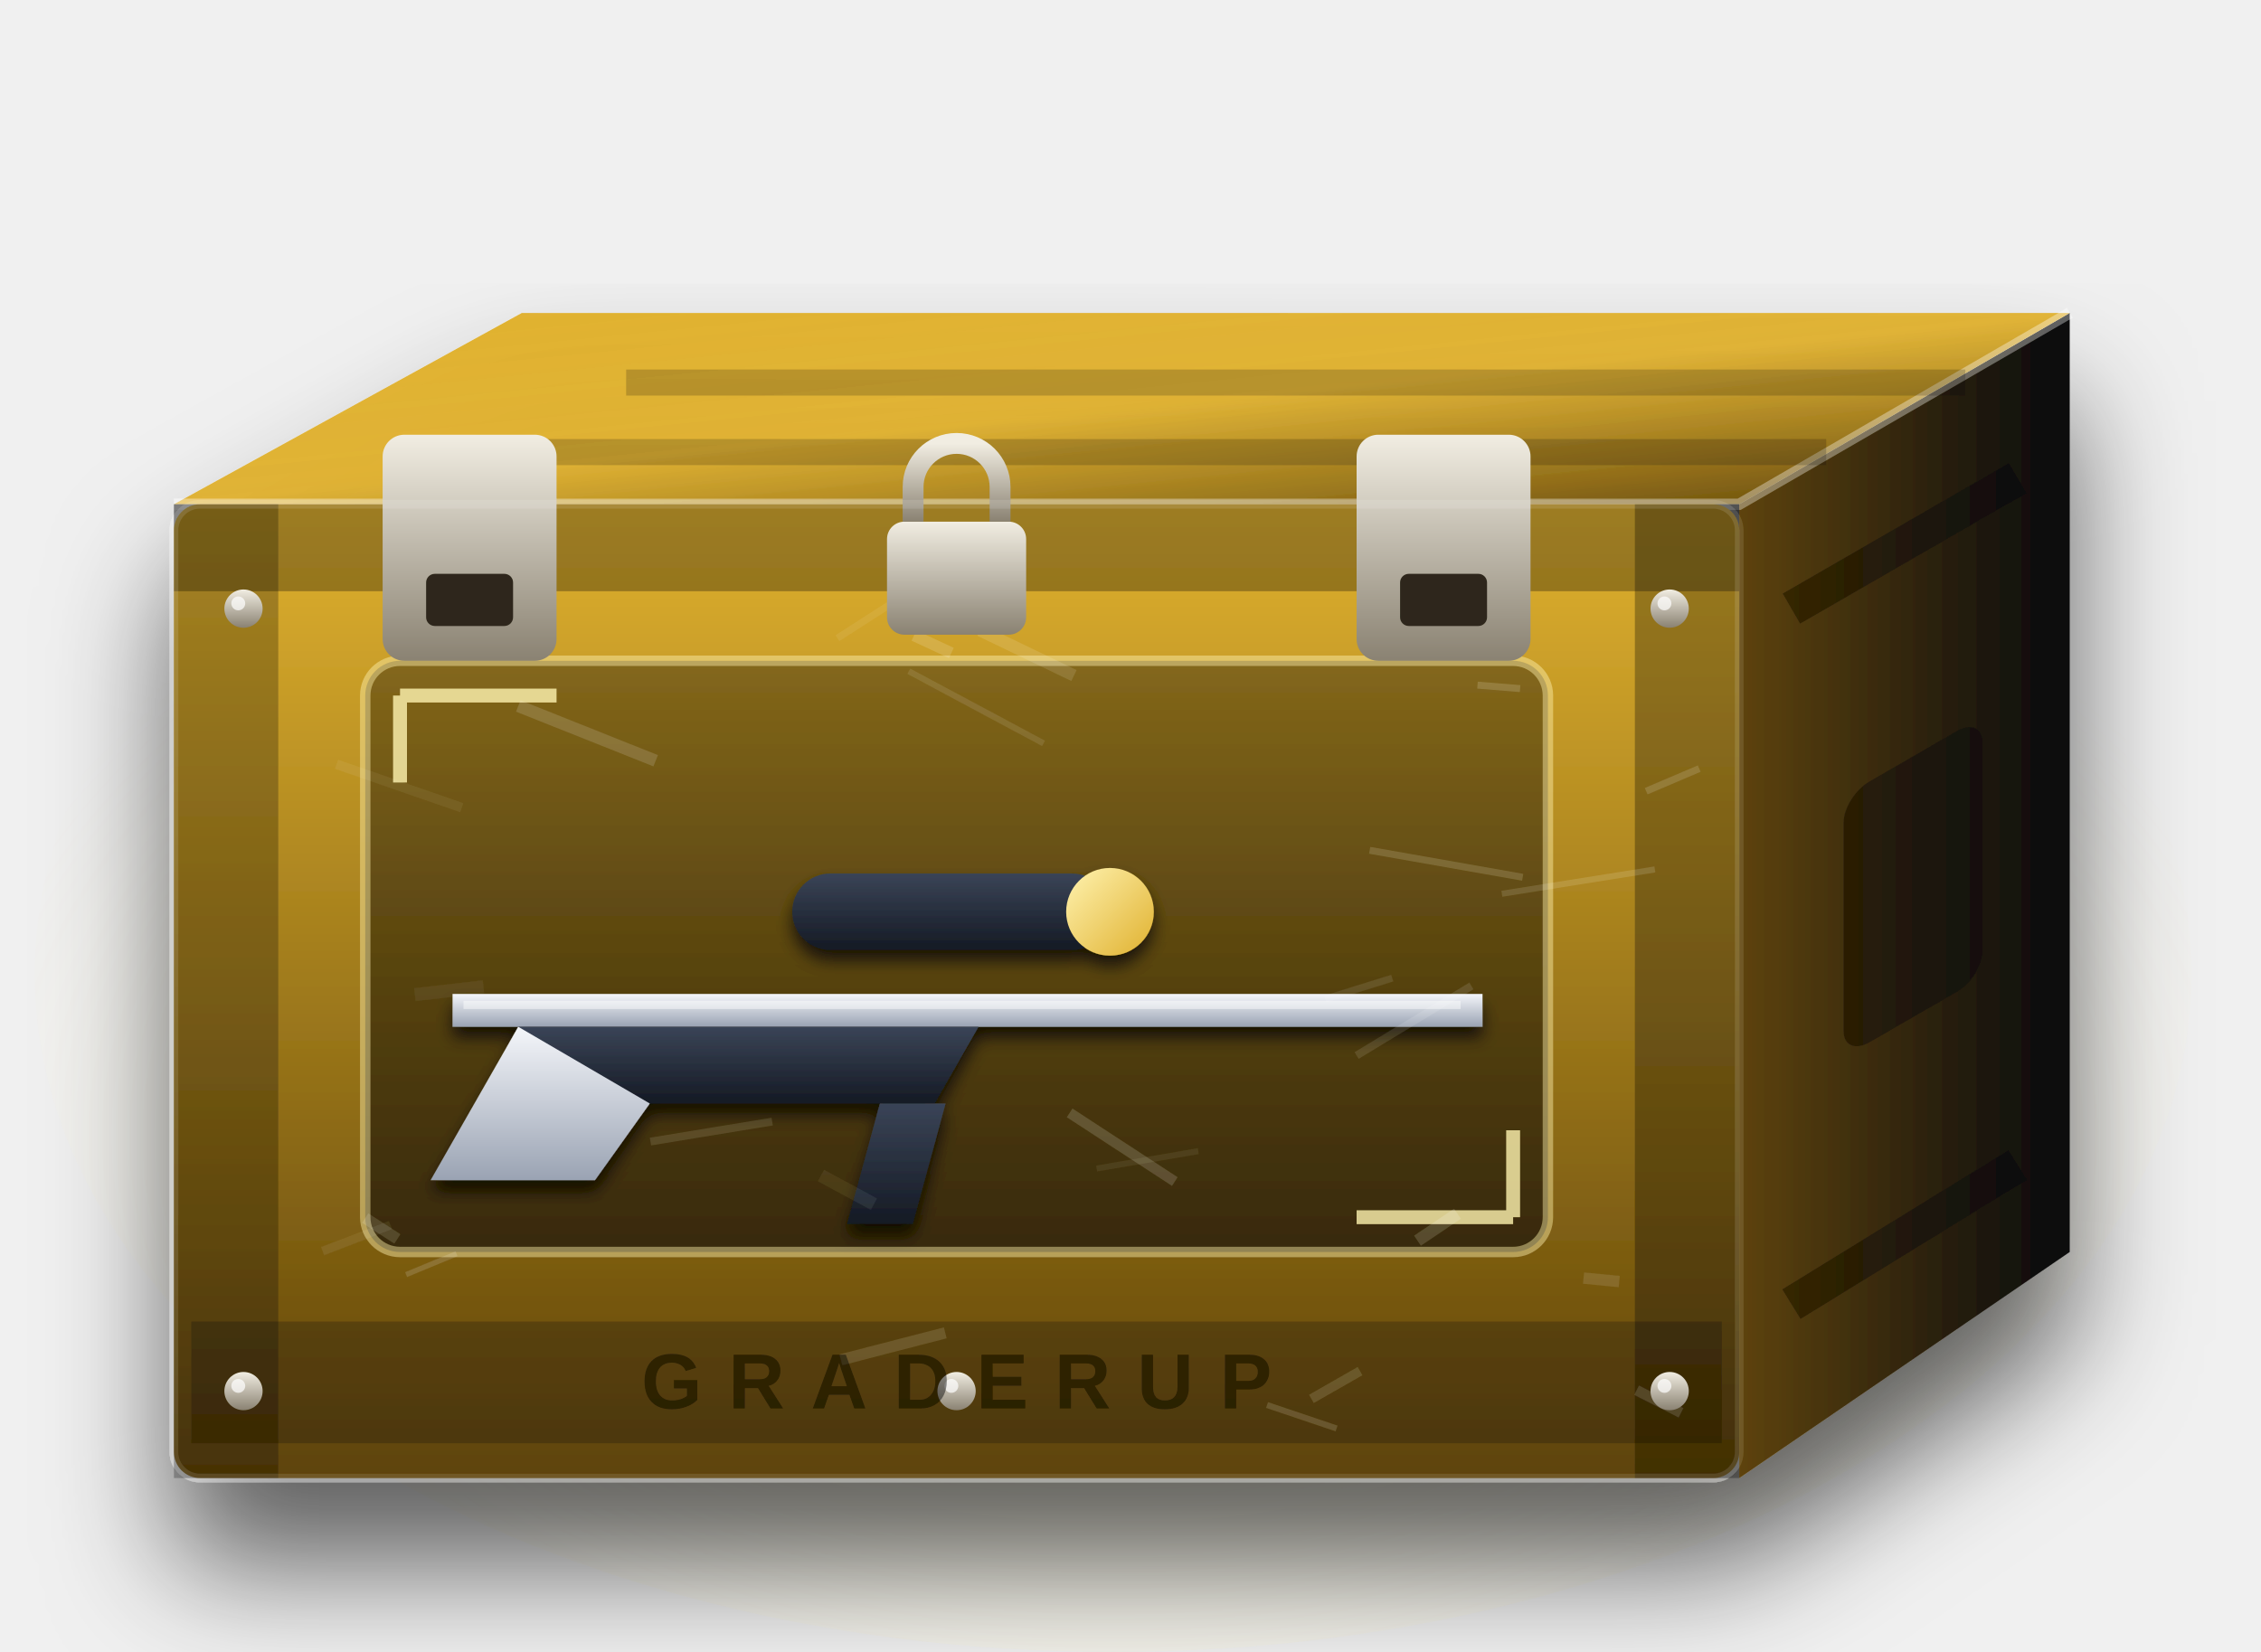
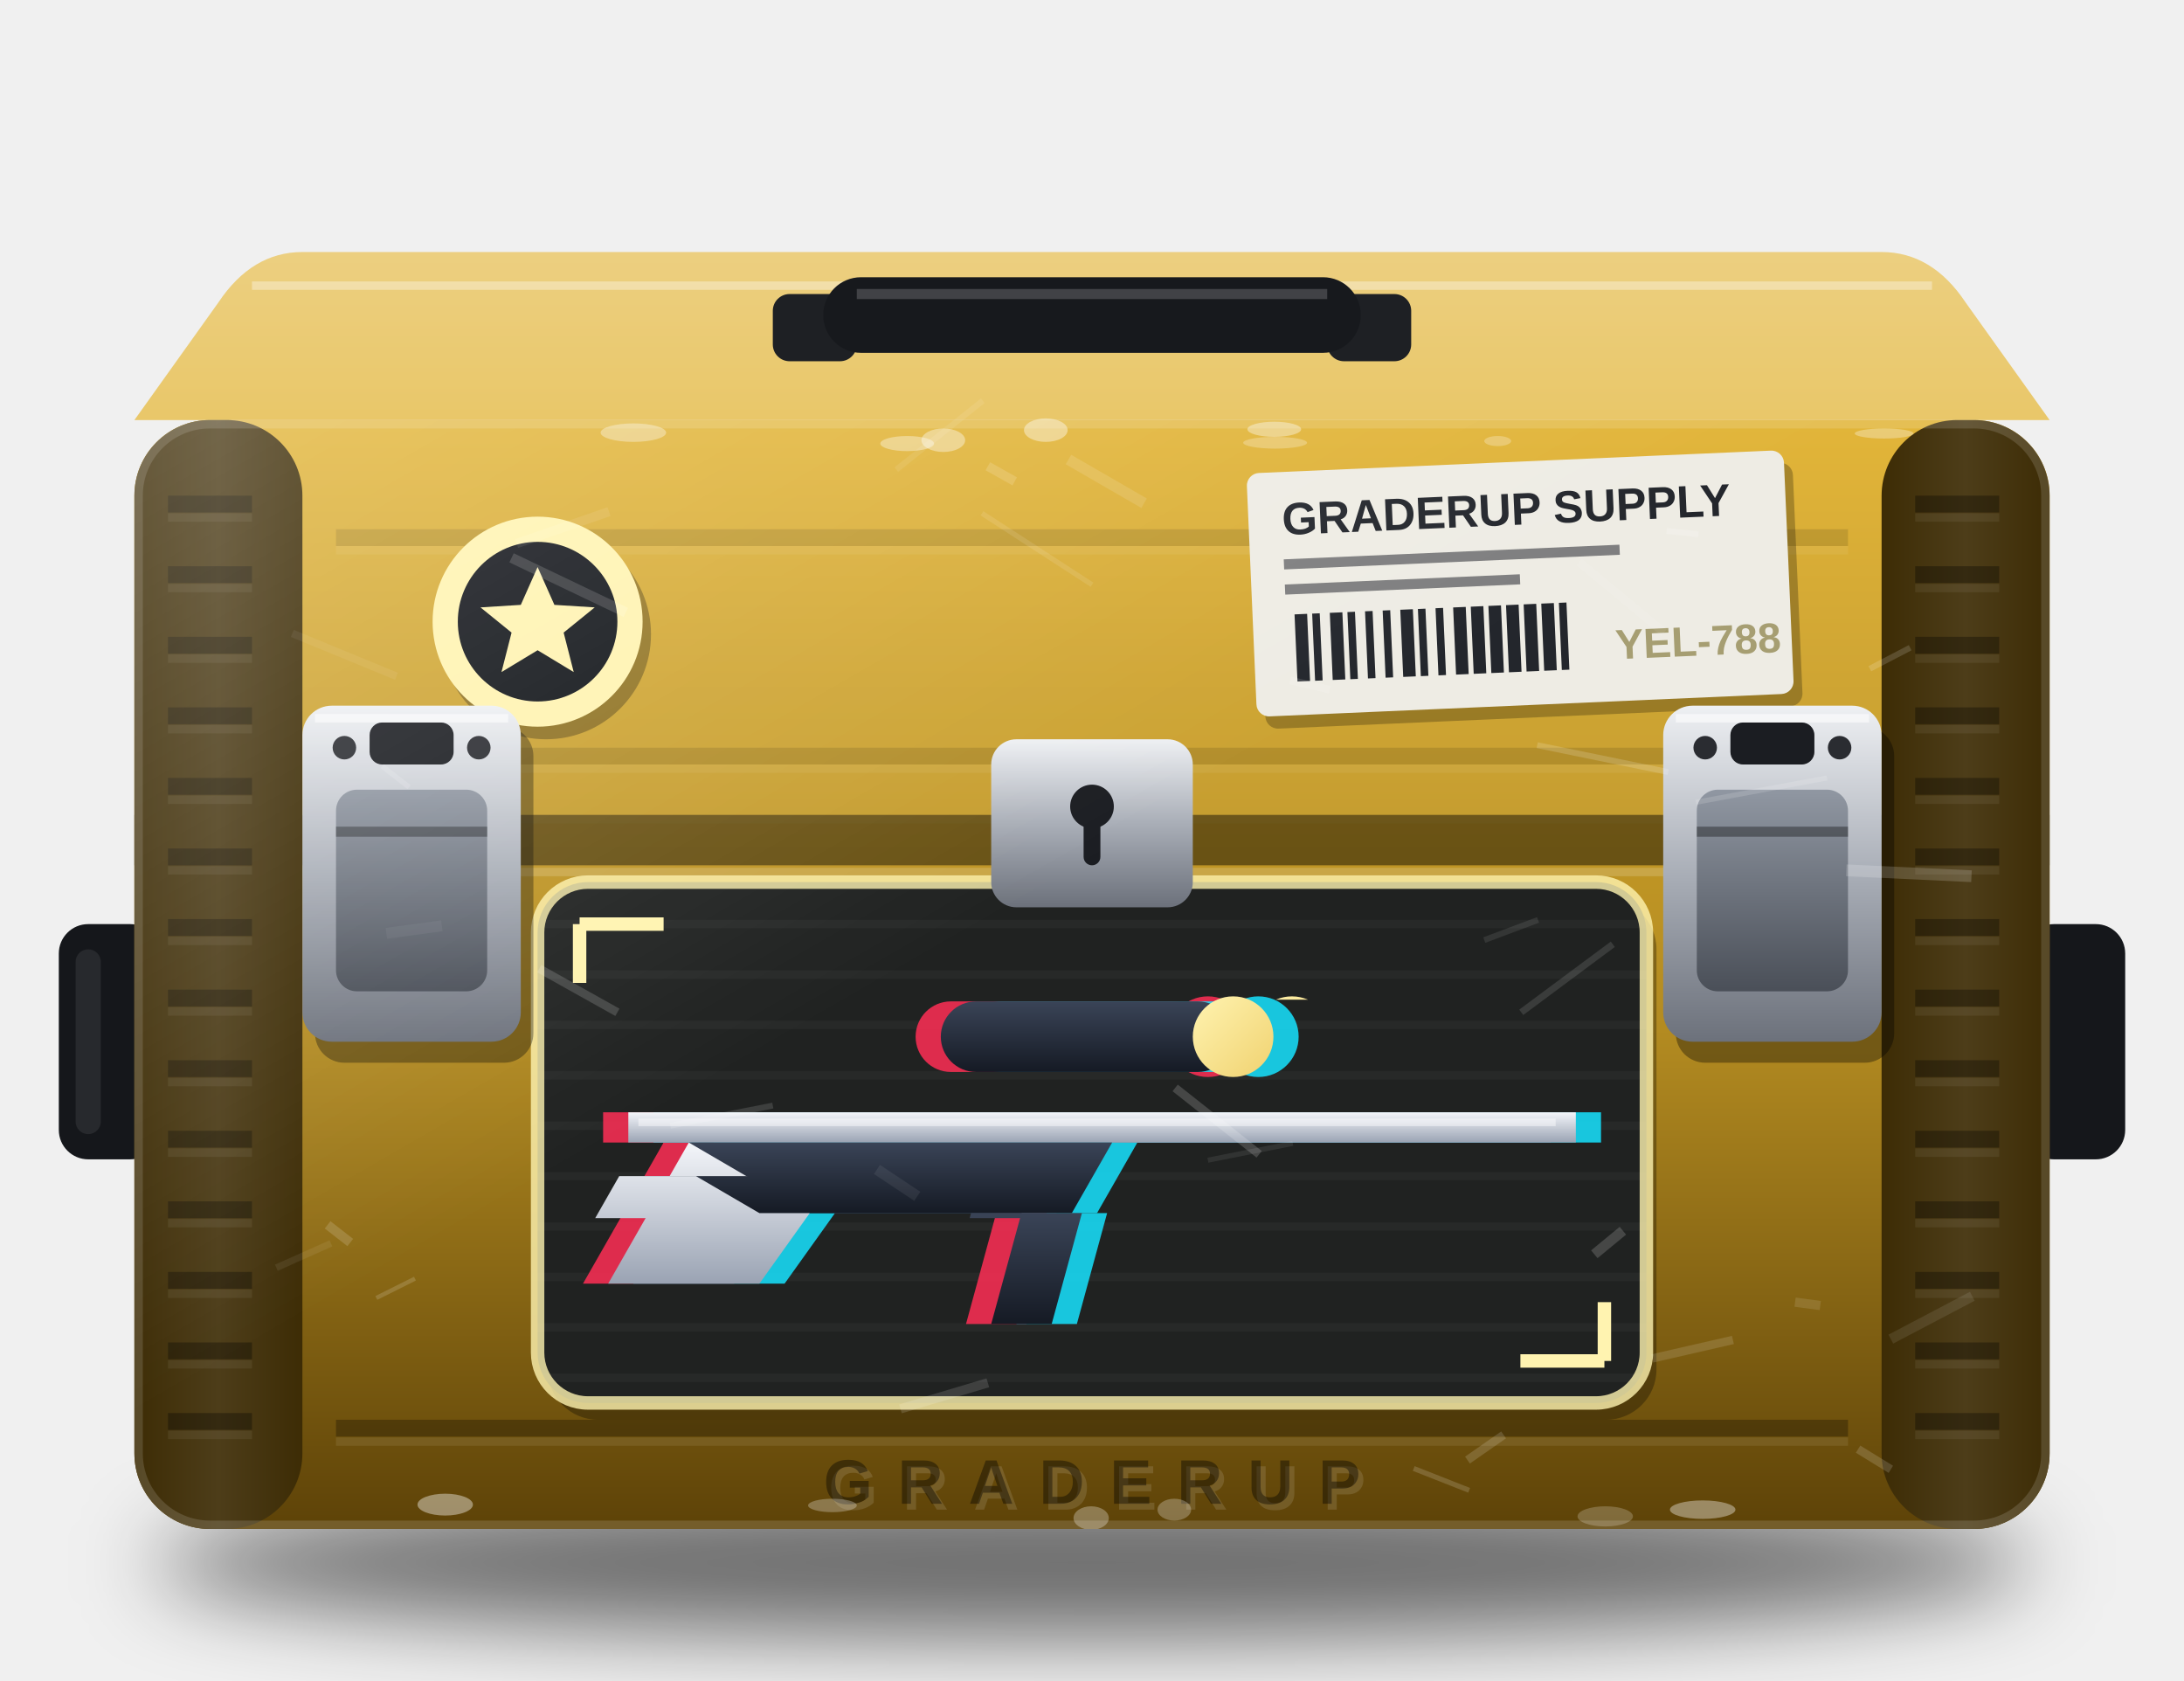
- <svg xmlns="http://www.w3.org/2000/svg" viewBox="0 0 260 190" fill="none">
+ <svg xmlns="http://www.w3.org/2000/svg" viewBox="0 0 260 200" fill="none">
  <defs>
    <linearGradient id="yellowf" x1="0" y1="0" x2="0" y2="1">
      <stop offset="0" stop-color="#e0b12f" />
+       <stop offset=".55" stop-color="#b38b21" />
      <stop offset="1" stop-color="#5e4308" />
    </linearGradient>
-     <linearGradient id="yellowt" x1="0" y1="0" x2="1" y2="1">
-       <stop offset="0" stop-color="#e0b12f" />
-       <stop offset=".5" stop-color="#e0b12f" stop-opacity=".95" />
-       <stop offset="1" stop-color="#5e4308" />
-     </linearGradient>
-     <linearGradient id="yellows" x1="0" y1="0" x2="1" y2="0">
-       <stop offset="0" stop-color="#5e4308" />
-       <stop offset="1" stop-color="#07090c" />
-     </linearGradient>
-     <linearGradient id="yellowm" x1="0" y1="0" x2="0" y2="1">
-       <stop offset="0" stop-color="#f1ede2" />
-       <stop offset="1" stop-color="#8a8272" />
-     </linearGradient>
-     <linearGradient id="yellowp" x1="0" y1="0" x2="0" y2="1">
-       <stop offset="0" stop-color="#000" stop-opacity=".35" />
-       <stop offset="1" stop-color="#000" stop-opacity=".55" />
-     </linearGradient>
-     <radialGradient id="yellowg" cx=".5" cy=".62" r=".55">
-       <stop offset="0" stop-color="#fff3b0" stop-opacity=".35" />
-       <stop offset="1" stop-color="#fff3b0" stop-opacity="0" />
-     </radialGradient>
+     <linearGradient id="yellowt" x1="0" y1="0" x2="0" y2="1">
+       <stop offset="0" stop-color="#eccf80" />
+       <stop offset="1" stop-color="#e9c769" />
+     </linearGradient>
+     <linearGradient id="yellowb" x1="0" y1="0" x2="1" y2="0">
+       <stop offset="0" stop-color="#3d2c05" />
+       <stop offset=".5" stop-color="#4d3d19" />
+       <stop offset="1" stop-color="#3d2c05" />
+     </linearGradient>
+     <linearGradient id="yellowgl" x1="0" y1="0" x2="1" y2="1">
+       <stop offset="0" stop-color="#fff" stop-opacity=".22" />
+       <stop offset=".45" stop-color="#fff" stop-opacity="0" />
+     </linearGradient>
+     <linearGradient id="yellowmt" x1="0" y1="0" x2="0" y2="1">
+       <stop offset="0" stop-color="#eef0f3" />
+       <stop offset=".5" stop-color="#a9aeb7" />
+       <stop offset="1" stop-color="#6c717b" />
+     </linearGradient>
+     <linearGradient id="yellowmd" x1="0" y1="0" x2="0" y2="1">
+       <stop offset="0" stop-color="#9097a2" />
+       <stop offset="1" stop-color="#4a4f58" />
+     </linearGradient>
    <linearGradient id="m" x1="0" y1="0" x2="0" y2="1">
      <stop offset="0" stop-color="#f4f6fa" />
      <stop offset="1" stop-color="#9aa3b3" />
    </linearGradient>
    <linearGradient id="d" x1="0" y1="0" x2="0" y2="1">
      <stop offset="0" stop-color="#3a4457" />
      <stop offset="1" stop-color="#151a24" />
    </linearGradient>
    <linearGradient id="acc" x1="0" y1="0" x2="1" y2="1">
      <stop offset="0" stop-color="#fff3b0" />
-       <stop offset="1" stop-color="#e0b12f" />
-     </linearGradient>
-     <filter id="yellowsh" x="-10%" y="-10%" width="120%" height="140%">
-       <feDropShadow dx="0" dy="10" stdDeviation="7" flood-color="#000" flood-opacity=".6" />
+       <stop offset="1" stop-color="#f0d270" />
+     </linearGradient>
+     <filter id="yellowbl" x="-20%" y="-50%" width="140%" height="200%">
+       <feGaussianBlur stdDeviation="5" />
    </filter>
-     <filter id="yellowws" x="-20%" y="-20%" width="140%" height="160%">
-       <feDropShadow dx="0" dy="2" stdDeviation="1.5" flood-color="#000" flood-opacity=".7" />
+     <filter id="yellowr" x="-10%" y="-10%" width="120%" height="120%">
+       <feFlood flood-color="#ff2d55" />
+       <feComposite in2="SourceAlpha" operator="in" />
    </filter>
+     <filter id="yellowc" x="-10%" y="-10%" width="120%" height="120%">
+       <feFlood flood-color="#19e3ff" />
+       <feComposite in2="SourceAlpha" operator="in" />
+     </filter>
+     <clipPath id="yellowclip">
+       <path d="M36 30 H224 Q230 30 234 36 L244 50 V173 Q244 182 235 182 H25 Q16 182 16 173 V50 L26 36 Q30 30 36 30 Z" />
+     </clipPath>
+     <clipPath id="yellowst">
+       <rect x="64" y="105" width="132" height="62" rx="6" />
+     </clipPath>
+     <clipPath id="yellows1">
+       <rect x="0" y="112" width="260" height="7" />
+     </clipPath>
+     <clipPath id="yellows2">
+       <rect x="0" y="140" width="260" height="5" />
+     </clipPath>
  </defs>
-   <ellipse cx="128" cy="112" rx="124" ry="78" fill="url(#yellowg)" />
-   <g filter="url(#yellowsh)">
-     <path d="M200 58 L238 36 V144 L200 170 Z" fill="url(#yellows)" />
-     <path d="M206 70 L232 55 M206 150 L232 134" stroke="#000" stroke-opacity=".35" stroke-width="4" />
-     <rect x="212" y="90" width="16" height="30" rx="3" transform="skewY(-30) translate(0 124)" fill="#000" fill-opacity=".35" />
-     <path d="M20 58 L200 58 L238 36 L60 36 Z" fill="url(#yellowt)" />
-     <path d="M20 58 L200 58 L238 36" stroke="#fff" stroke-opacity=".35" stroke-width="1.3" />
-     <path d="M58 52 L210 52 M72 44 L226 44" stroke="#000" stroke-opacity=".18" stroke-width="3" />
-     <rect x="20" y="58" width="180" height="112" rx="3" fill="url(#yellowf)" />
-     <rect x="20" y="58" width="180" height="10" fill="#000" fill-opacity=".3" />
-     <rect x="22" y="152" width="176" height="14" fill="#000" fill-opacity=".22" />
-     <rect x="20" y="58" width="12" height="112" fill="#000" fill-opacity=".25" />
-     <rect x="188" y="58" width="12" height="112" fill="#000" fill-opacity=".3" />
-     <rect x="42" y="76" width="136" height="68" rx="4" fill="url(#yellowp)" stroke="#fff3b0" stroke-opacity=".45" stroke-width="1.2" />
-     <path d="M46 80 h18 M46 80 v10 M174 140 h-18 M174 140 v-10" stroke="#fff3b0" stroke-opacity=".8" stroke-width="1.6" />
-     <g transform="translate(47 74) scale(.63)" filter="url(#yellowws)">
+   <ellipse cx="130" cy="186" rx="112" ry="9" fill="#000" fill-opacity=".55" filter="url(#yellowbl)" />
+   <rect x="7" y="110" width="12" height="28" rx="3.5" fill="#15171b" />
+   <rect x="9" y="113" width="3" height="22" rx="1.5" fill="#fff" fill-opacity=".08" />
+   <rect x="241" y="110" width="12" height="28" rx="3.5" fill="#15171b" />
+   <path d="M36 30 H224 Q230 30 234 36 L244 50 H16 L26 36 Q30 30 36 30 Z" fill="url(#yellowt)" />
+   <path d="M30 34 H230" stroke="#fff" stroke-opacity=".35" stroke-width="1" />
+   <rect x="92" y="35" width="10" height="8" rx="2" fill="#1e2024" />
+   <rect x="158" y="35" width="10" height="8" rx="2" fill="#1e2024" />
+   <rect x="98" y="33" width="64" height="9" rx="4.5" fill="#17191d" />
+   <path d="M102 35 h56" stroke="#fff" stroke-opacity=".18" stroke-width="1.2" />
+   <rect x="16" y="50" width="228" height="132" rx="9" fill="url(#yellowf)" />
+   <rect x="16" y="50" width="228" height="48" rx="9" fill="#fff" fill-opacity=".05" />
+   <path d="M40 64 H220 M40 90 H220" stroke="#000" stroke-opacity=".12" stroke-width="2" />
+   <path d="M40 65.5 H220 M40 91.5 H220" stroke="#fff" stroke-opacity=".06" stroke-width="1" />
+   <rect x="16" y="97" width="228" height="6" fill="#000" fill-opacity=".45" />
+   <path d="M16 103.8 H244" stroke="#fff" stroke-opacity=".16" stroke-width="1" />
+   <path d="M40 170 H220" stroke="#000" stroke-opacity=".28" stroke-width="2" />
+   <path d="M40 171.6 H220" stroke="#fff" stroke-opacity=".08" stroke-width="1" />
+   <rect x="16" y="50" width="20" height="132" rx="9" fill="url(#yellowb)" />
+   <path d="M20 60 h10" stroke="#000" stroke-opacity=".32" stroke-width="2" />
+   <path d="M20 61.6 h10" stroke="#fff" stroke-opacity=".06" stroke-width="1" />
+   <path d="M20 68.4 h10" stroke="#000" stroke-opacity=".32" stroke-width="2" />
+   <path d="M20 70 h10" stroke="#fff" stroke-opacity=".06" stroke-width="1" />
+   <path d="M20 76.8 h10" stroke="#000" stroke-opacity=".32" stroke-width="2" />
+   <path d="M20 78.4 h10" stroke="#fff" stroke-opacity=".06" stroke-width="1" />
+   <path d="M20 85.2 h10" stroke="#000" stroke-opacity=".32" stroke-width="2" />
+   <path d="M20 86.8 h10" stroke="#fff" stroke-opacity=".06" stroke-width="1" />
+   <path d="M20 93.6 h10" stroke="#000" stroke-opacity=".32" stroke-width="2" />
+   <path d="M20 95.2 h10" stroke="#fff" stroke-opacity=".06" stroke-width="1" />
+   <path d="M20 102 h10" stroke="#000" stroke-opacity=".32" stroke-width="2" />
+   <path d="M20 103.6 h10" stroke="#fff" stroke-opacity=".06" stroke-width="1" />
+   <path d="M20 110.4 h10" stroke="#000" stroke-opacity=".32" stroke-width="2" />
+   <path d="M20 112 h10" stroke="#fff" stroke-opacity=".06" stroke-width="1" />
+   <path d="M20 118.8 h10" stroke="#000" stroke-opacity=".32" stroke-width="2" />
+   <path d="M20 120.4 h10" stroke="#fff" stroke-opacity=".06" stroke-width="1" />
+   <path d="M20 127.2 h10" stroke="#000" stroke-opacity=".32" stroke-width="2" />
+   <path d="M20 128.8 h10" stroke="#fff" stroke-opacity=".06" stroke-width="1" />
+   <path d="M20 135.6 h10" stroke="#000" stroke-opacity=".32" stroke-width="2" />
+   <path d="M20 137.2 h10" stroke="#fff" stroke-opacity=".06" stroke-width="1" />
+   <path d="M20 144 h10" stroke="#000" stroke-opacity=".32" stroke-width="2" />
+   <path d="M20 145.6 h10" stroke="#fff" stroke-opacity=".06" stroke-width="1" />
+   <path d="M20 152.4 h10" stroke="#000" stroke-opacity=".32" stroke-width="2" />
+   <path d="M20 154 h10" stroke="#fff" stroke-opacity=".06" stroke-width="1" />
+   <path d="M20 160.8 h10" stroke="#000" stroke-opacity=".32" stroke-width="2" />
+   <path d="M20 162.4 h10" stroke="#fff" stroke-opacity=".06" stroke-width="1" />
+   <path d="M20 169.2 h10" stroke="#000" stroke-opacity=".32" stroke-width="2" />
+   <path d="M20 170.8 h10" stroke="#fff" stroke-opacity=".06" stroke-width="1" />
+   <rect x="224" y="50" width="20" height="132" rx="9" fill="url(#yellowb)" />
+   <path d="M228 60 h10" stroke="#000" stroke-opacity=".32" stroke-width="2" />
+   <path d="M228 61.6 h10" stroke="#fff" stroke-opacity=".06" stroke-width="1" />
+   <path d="M228 68.4 h10" stroke="#000" stroke-opacity=".32" stroke-width="2" />
+   <path d="M228 70 h10" stroke="#fff" stroke-opacity=".06" stroke-width="1" />
+   <path d="M228 76.8 h10" stroke="#000" stroke-opacity=".32" stroke-width="2" />
+   <path d="M228 78.4 h10" stroke="#fff" stroke-opacity=".06" stroke-width="1" />
+   <path d="M228 85.2 h10" stroke="#000" stroke-opacity=".32" stroke-width="2" />
+   <path d="M228 86.8 h10" stroke="#fff" stroke-opacity=".06" stroke-width="1" />
+   <path d="M228 93.6 h10" stroke="#000" stroke-opacity=".32" stroke-width="2" />
+   <path d="M228 95.2 h10" stroke="#fff" stroke-opacity=".06" stroke-width="1" />
+   <path d="M228 102 h10" stroke="#000" stroke-opacity=".32" stroke-width="2" />
+   <path d="M228 103.6 h10" stroke="#fff" stroke-opacity=".06" stroke-width="1" />
+   <path d="M228 110.4 h10" stroke="#000" stroke-opacity=".32" stroke-width="2" />
+   <path d="M228 112 h10" stroke="#fff" stroke-opacity=".06" stroke-width="1" />
+   <path d="M228 118.8 h10" stroke="#000" stroke-opacity=".32" stroke-width="2" />
+   <path d="M228 120.4 h10" stroke="#fff" stroke-opacity=".06" stroke-width="1" />
+   <path d="M228 127.2 h10" stroke="#000" stroke-opacity=".32" stroke-width="2" />
+   <path d="M228 128.8 h10" stroke="#fff" stroke-opacity=".06" stroke-width="1" />
+   <path d="M228 135.6 h10" stroke="#000" stroke-opacity=".32" stroke-width="2" />
+   <path d="M228 137.2 h10" stroke="#fff" stroke-opacity=".06" stroke-width="1" />
+   <path d="M228 144 h10" stroke="#000" stroke-opacity=".32" stroke-width="2" />
+   <path d="M228 145.6 h10" stroke="#fff" stroke-opacity=".06" stroke-width="1" />
+   <path d="M228 152.4 h10" stroke="#000" stroke-opacity=".32" stroke-width="2" />
+   <path d="M228 154 h10" stroke="#fff" stroke-opacity=".06" stroke-width="1" />
+   <path d="M228 160.8 h10" stroke="#000" stroke-opacity=".32" stroke-width="2" />
+   <path d="M228 162.4 h10" stroke="#fff" stroke-opacity=".06" stroke-width="1" />
+   <path d="M228 169.2 h10" stroke="#000" stroke-opacity=".32" stroke-width="2" />
+   <path d="M228 170.8 h10" stroke="#fff" stroke-opacity=".06" stroke-width="1" />
+   <g transform="rotate(-2.5 180 70)">
+     <rect x="149" y="55" width="64" height="29" rx="1.5" fill="#000" fill-opacity=".25" transform="translate(1 1.5)" />
+     <rect x="149" y="55" width="64" height="29" rx="1.5" fill="#eeece4" />
+     <text x="153" y="62.5" font-family="Arial, sans-serif" font-weight="700" font-size="5.4" fill="#23262c">GRADERUP SUPPLY</text>
+     <path d="M153 66 h40 M153 69 h28" stroke="#23262c" stroke-opacity=".55" stroke-width="1.2" />
+     <rect x="154" y="72" width="1.5" height="8" fill="#23262c" />
+     <rect x="156.1" y="72" width="0.9" height="8" fill="#23262c" />
+     <rect x="158.2" y="72" width="1.5" height="8" fill="#23262c" />
+     <rect x="160.3" y="72" width="0.9" height="8" fill="#23262c" />
+     <rect x="162.4" y="72" width="0.9" height="8" fill="#23262c" />
+     <rect x="164.5" y="72" width="0.9" height="8" fill="#23262c" />
+     <rect x="166.6" y="72" width="1.5" height="8" fill="#23262c" />
+     <rect x="168.7" y="72" width="0.9" height="8" fill="#23262c" />
+     <rect x="170.8" y="72" width="0.9" height="8" fill="#23262c" />
+     <rect x="172.9" y="72" width="1.5" height="8" fill="#23262c" />
+     <rect x="175" y="72" width="1.5" height="8" fill="#23262c" />
+     <rect x="177.1" y="72" width="1.5" height="8" fill="#23262c" />
+     <rect x="179.2" y="72" width="1.5" height="8" fill="#23262c" />
+     <rect x="181.3" y="72" width="1.5" height="8" fill="#23262c" />
+     <rect x="183.4" y="72" width="1.5" height="8" fill="#23262c" />
+     <rect x="185.5" y="72" width="0.9" height="8" fill="#23262c" />
+     <text x="192" y="79" font-family="Arial, sans-serif" font-weight="700" font-size="5" fill="#a69e72">YEL-788</text>
+   </g>
+   <circle cx="64" cy="74" r="12.5" fill="#000" fill-opacity=".3" transform="translate(1 1.5)" />
+   <circle cx="64" cy="74" r="12.5" fill="#fff3b0" />
+   <circle cx="64" cy="74" r="9.5" fill="#101318" />
+   <path d="M64 67.5 L66 72 L70.8 72.3 L67.1 75.3 L68.3 80 L64 77.4 L59.7 80 L60.9 75.3 L57.2 72.3 L62 72 Z" fill="#fff3b0" />
+   <rect x="64" y="105" width="132" height="62" rx="6" fill="#000" fill-opacity=".3" transform="translate(1.2 2)" />
+   <rect x="64" y="105" width="132" height="62" rx="6" fill="#0d1015" />
+   <g clip-path="url(#yellowst)">
+     <rect x="64" y="105" width="132" height="62" fill="#fff3b0" fill-opacity=".08" />
+     <path d="M64 110 H196" stroke="#fff" stroke-opacity=".035" />
+     <path d="M64 116 H196" stroke="#fff" stroke-opacity=".035" />
+     <path d="M64 122 H196" stroke="#fff" stroke-opacity=".035" />
+     <path d="M64 128 H196" stroke="#fff" stroke-opacity=".035" />
+     <path d="M64 134 H196" stroke="#fff" stroke-opacity=".035" />
+     <path d="M64 140 H196" stroke="#fff" stroke-opacity=".035" />
+     <path d="M64 146 H196" stroke="#fff" stroke-opacity=".035" />
+     <path d="M64 152 H196" stroke="#fff" stroke-opacity=".035" />
+     <path d="M64 158 H196" stroke="#fff" stroke-opacity=".035" />
+     <path d="M64 164 H196" stroke="#fff" stroke-opacity=".035" />
+     <g transform="translate(-3 0)" opacity=".85">
+       <g transform="translate(70 94) scale(.6)" filter="url(#yellowr)">
+         <path d="M8 64 H196 V70 H8 Z" fill="url(#m)" />
+         <rect x="70" y="42" width="58" height="14" rx="7" fill="url(#d)" />
+         <circle cx="128" cy="49" r="8" fill="url(#acc)" />
+         <path d="M20 70 H104 L96 84 H20 Z" fill="url(#d)" />
+         <path d="M20 70 L4 98 H34 L44 84 Z" fill="url(#m)" />
+         <path d="M86 84 L80 106 H92 L98 84 Z" fill="url(#d)" />
+         <path d="M10 66 H192" stroke="#fff" stroke-opacity=".45" stroke-width="1.5" />
+       </g>
+     </g>
+     <g transform="translate(3 0)" opacity=".85">
+       <g transform="translate(70 94) scale(.6)" filter="url(#yellowc)">
+         <path d="M8 64 H196 V70 H8 Z" fill="url(#m)" />
+         <rect x="70" y="42" width="58" height="14" rx="7" fill="url(#d)" />
+         <circle cx="128" cy="49" r="8" fill="url(#acc)" />
+         <path d="M20 70 H104 L96 84 H20 Z" fill="url(#d)" />
+         <path d="M20 70 L4 98 H34 L44 84 Z" fill="url(#m)" />
+         <path d="M86 84 L80 106 H92 L98 84 Z" fill="url(#d)" />
+         <path d="M10 66 H192" stroke="#fff" stroke-opacity=".45" stroke-width="1.5" />
+       </g>
+     </g>
+     <g transform="translate(70 94) scale(.6)">
      <path d="M8 64 H196 V70 H8 Z" fill="url(#m)" />
      <rect x="70" y="42" width="58" height="14" rx="7" fill="url(#d)" />
      <circle cx="128" cy="49" r="8" fill="url(#acc)" />
      <path d="M20 70 H104 L96 84 H20 Z" fill="url(#d)" />
      <path d="M20 70 L4 98 H34 L44 84 Z" fill="url(#m)" />
      <path d="M86 84 L80 106 H92 L98 84 Z" fill="url(#d)" />
      <path d="M10 66 H192" stroke="#fff" stroke-opacity=".45" stroke-width="1.5" />
    </g>
-     <path d="M126.1 134.4 l11.7 -2.0" stroke="#fff" stroke-opacity="0.07" stroke-width="0.7" />
-     <path d="M112.7 72.5 l10.8 5.2" stroke="#fff" stroke-opacity="0.12" stroke-width="1.4" />
-     <path d="M94.4 135.2 l6.1 3.3" stroke="#fff" stroke-opacity="0.07" stroke-width="1.5" />
-     <path d="M156.0 121.4 l13.2 -8.0" stroke="#fff" stroke-opacity="0.11" stroke-width="0.9" />
-     <path d="M59.6 81.2 l15.8 6.3" stroke="#fff" stroke-opacity="0.14" stroke-width="1.4" />
-     <path d="M42.0 140.1 l3.7 2.4" stroke="#fff" stroke-opacity="0.14" stroke-width="1.3" />
-     <path d="M169.9 78.8 l4.9 0.4" stroke="#fff" stroke-opacity="0.16" stroke-width="0.8" />
-     <path d="M157.5 97.8 l17.6 3.1" stroke="#fff" stroke-opacity="0.15" stroke-width="0.8" />
-     <path d="M96.3 73.4 l12.6 -8.1" stroke="#fff" stroke-opacity="0.07" stroke-width="0.8" />
-     <path d="M96.7 156.4 l12.0 -3.1" stroke="#fff" stroke-opacity="0.13" stroke-width="1.3" />
-     <path d="M145.7 161.6 l8.0 2.7" stroke="#fff" stroke-opacity="0.15" stroke-width="0.7" />
-     <path d="M182.1 147.0 l4.1 0.4" stroke="#fff" stroke-opacity="0.11" stroke-width="1.3" />
-     <path d="M105.1 73.1 l4.3 2.0" stroke="#fff" stroke-opacity="0.14" stroke-width="1.3" />
-     <path d="M152.4 114.9 l7.7 -2.4" stroke="#fff" stroke-opacity="0.09" stroke-width="0.8" />
-     <path d="M74.8 131.3 l14.0 -2.3" stroke="#fff" stroke-opacity="0.12" stroke-width="0.9" />
-     <path d="M123.0 128.0 l12.1 7.9" stroke="#fff" stroke-opacity="0.16" stroke-width="1.2" />
-     <path d="M188.2 159.9 l5.1 2.6" stroke="#fff" stroke-opacity="0.14" stroke-width="1.2" />
-     <path d="M47.7 114.4 l7.9 -0.9" stroke="#fff" stroke-opacity="0.05" stroke-width="1.5" />
-     <path d="M163.0 142.7 l4.6 -3.1" stroke="#fff" stroke-opacity="0.16" stroke-width="1.4" />
-     <path d="M37.1 143.9 l7.8 -3.0" stroke="#fff" stroke-opacity="0.07" stroke-width="1.0" />
-     <path d="M172.7 102.8 l17.6 -2.8" stroke="#fff" stroke-opacity="0.13" stroke-width="0.7" />
-     <path d="M104.5 77.2 l15.5 8.3" stroke="#fff" stroke-opacity="0.10" stroke-width="0.7" />
-     <path d="M189.3 91.0 l6.1 -2.6" stroke="#fff" stroke-opacity="0.14" stroke-width="0.8" />
-     <path d="M150.8 160.9 l5.6 -3.2" stroke="#fff" stroke-opacity="0.14" stroke-width="1.1" />
-     <path d="M38.7 87.9 l14.4 5.0" stroke="#fff" stroke-opacity="0.06" stroke-width="1.1" />
-     <path d="M46.7 146.6 l5.8 -2.4" stroke="#fff" stroke-opacity="0.14" stroke-width="0.6" />
-     <circle cx="28" cy="70" r="2.2" fill="url(#yellowm)" />
-     <circle cx="27.4" cy="69.4" r="0.8" fill="#fff" fill-opacity=".7" />
-     <circle cx="192" cy="70" r="2.2" fill="url(#yellowm)" />
-     <circle cx="191.4" cy="69.4" r="0.8" fill="#fff" fill-opacity=".7" />
-     <circle cx="28" cy="160" r="2.2" fill="url(#yellowm)" />
-     <circle cx="27.4" cy="159.4" r="0.8" fill="#fff" fill-opacity=".7" />
-     <circle cx="192" cy="160" r="2.2" fill="url(#yellowm)" />
-     <circle cx="191.4" cy="159.4" r="0.8" fill="#fff" fill-opacity=".7" />
-     <circle cx="110" cy="70" r="2.2" fill="url(#yellowm)" />
-     <circle cx="109.4" cy="69.4" r="0.8" fill="#fff" fill-opacity=".7" />
-     <circle cx="110" cy="160" r="2.2" fill="url(#yellowm)" />
-     <circle cx="109.4" cy="159.4" r="0.8" fill="#fff" fill-opacity=".7" />
-     <rect x="44" y="50" width="20" height="26" rx="2.5" fill="url(#yellowm)" />
-     <rect x="49" y="66" width="10" height="6" rx="1" fill="#2e281c" />
-     <rect x="156" y="50" width="20" height="26" rx="2.5" fill="url(#yellowm)" />
-     <rect x="161" y="66" width="10" height="6" rx="1" fill="#2e281c" />
-     <rect x="102" y="60" width="16" height="13" rx="2" fill="url(#yellowm)" />
-     <path d="M105 60 v-4 a5 5 0 0 1 10 0 v4" stroke="url(#yellowm)" stroke-width="2.4" fill="none" />
-     <text x="110" y="162" opacity="1" text-anchor="middle" font-family="Arial Black, Arial, sans-serif" font-weight="900" font-size="9" letter-spacing="3" fill="#000" fill-opacity=".45">GRADERUP</text>
-     <rect x="20" y="58" width="180" height="112" rx="3" stroke="#fff" stroke-opacity=".12" />
+     <g clip-path="url(#yellows1)" transform="translate(7 0)">
+       <g transform="translate(70 94) scale(.6)">
+         <path d="M8 64 H196 V70 H8 Z" fill="url(#m)" />
+         <rect x="70" y="42" width="58" height="14" rx="7" fill="url(#d)" />
+         <circle cx="128" cy="49" r="8" fill="url(#acc)" />
+         <path d="M20 70 H104 L96 84 H20 Z" fill="url(#d)" />
+         <path d="M20 70 L4 98 H34 L44 84 Z" fill="url(#m)" />
+         <path d="M86 84 L80 106 H92 L98 84 Z" fill="url(#d)" />
+         <path d="M10 66 H192" stroke="#fff" stroke-opacity=".45" stroke-width="1.5" />
+       </g>
+     </g>
+     <g clip-path="url(#yellows2)" transform="translate(-6 0)">
+       <g transform="translate(70 94) scale(.6)">
+         <path d="M8 64 H196 V70 H8 Z" fill="url(#m)" />
+         <rect x="70" y="42" width="58" height="14" rx="7" fill="url(#d)" />
+         <circle cx="128" cy="49" r="8" fill="url(#acc)" />
+         <path d="M20 70 H104 L96 84 H20 Z" fill="url(#d)" />
+         <path d="M20 70 L4 98 H34 L44 84 Z" fill="url(#m)" />
+         <path d="M86 84 L80 106 H92 L98 84 Z" fill="url(#d)" />
+         <path d="M10 66 H192" stroke="#fff" stroke-opacity=".45" stroke-width="1.5" />
+       </g>
+     </g>
  </g>
+   <rect x="64" y="105" width="132" height="62" rx="6" stroke="#fff3b0" stroke-opacity=".8" stroke-width="1.6" />
+   <path d="M69 110 h10 M69 110 v7 M191 162 h-10 M191 162 v-7" stroke="#fff3b0" stroke-width="1.6" />
+   <rect x="36" y="84" width="26" height="40" rx="3.5" fill="#000" fill-opacity=".35" transform="translate(1.5 2.5)" />
+   <rect x="36" y="84" width="26" height="40" rx="3.5" fill="url(#yellowmt)" />
+   <rect x="40" y="94" width="18" height="24" rx="2.5" fill="url(#yellowmd)" />
+   <path d="M40 99 h18" stroke="#000" stroke-opacity=".35" stroke-width="1.2" />
+   <rect x="44" y="86" width="10" height="5" rx="1.5" fill="#1b1d22" />
+   <circle cx="41" cy="89" r="1.4" fill="#2a2c31" />
+   <circle cx="57" cy="89" r="1.4" fill="#2a2c31" />
+   <path d="M37.5 85.5 h23" stroke="#fff" stroke-opacity=".55" stroke-width="1" />
+   <rect x="198" y="84" width="26" height="40" rx="3.5" fill="#000" fill-opacity=".35" transform="translate(1.5 2.5)" />
+   <rect x="198" y="84" width="26" height="40" rx="3.5" fill="url(#yellowmt)" />
+   <rect x="202" y="94" width="18" height="24" rx="2.5" fill="url(#yellowmd)" />
+   <path d="M202 99 h18" stroke="#000" stroke-opacity=".35" stroke-width="1.2" />
+   <rect x="206" y="86" width="10" height="5" rx="1.5" fill="#1b1d22" />
+   <circle cx="203" cy="89" r="1.4" fill="#2a2c31" />
+   <circle cx="219" cy="89" r="1.4" fill="#2a2c31" />
+   <path d="M199.5 85.5 h23" stroke="#fff" stroke-opacity=".55" stroke-width="1" />
+   <rect x="118" y="88" width="24" height="20" rx="3" fill="url(#yellowmt)" />
+   <circle cx="130" cy="96" r="2.6" fill="#1b1d22" />
+   <rect x="129" y="97" width="2" height="6" rx="1" fill="#1b1d22" />
+   <text x="130.6" y="179.7" text-anchor="middle" font-family="Arial Black, Arial, sans-serif" font-weight="900" font-size="7.5" letter-spacing="3" fill="#fff" fill-opacity=".12">GRADERUP</text>
+   <text x="130" y="179" text-anchor="middle" font-family="Arial Black, Arial, sans-serif" font-weight="900" font-size="7.5" letter-spacing="3" fill="#000" fill-opacity=".4">GRADERUP</text>
+   <g clip-path="url(#yellowclip)">
+     <path d="M143.8 138.1 l10.1 -2.0" stroke="#fff" stroke-opacity="0.08" stroke-width="0.6" />
+     <path d="M127.2 54.7 l9.0 5.2" stroke="#fff" stroke-opacity="0.12" stroke-width="1.3" />
+     <path d="M104.4 139.2 l4.8 3.2" stroke="#fff" stroke-opacity="0.07" stroke-width="1.3" />
+     <path d="M181.1 120.5 l10.9 -8.1" stroke="#fff" stroke-opacity="0.12" stroke-width="0.8" />
+     <path d="M60.9 66.4 l13.6 6.5" stroke="#fff" stroke-opacity="0.15" stroke-width="1.2" />
+     <path d="M39.0 145.8 l2.7 2.1" stroke="#fff" stroke-opacity="0.15" stroke-width="1.1" />
+     <path d="M198.4 63.2 l3.8 0.4" stroke="#fff" stroke-opacity="0.17" stroke-width="0.7" />
+     <path d="M183.0 88.7 l15.6 3.2" stroke="#fff" stroke-opacity="0.16" stroke-width="0.7" />
+     <path d="M106.7 55.9 l10.3 -8.2" stroke="#fff" stroke-opacity="0.08" stroke-width="0.7" />
+     <path d="M107.2 167.7 l10.4 -3.1" stroke="#fff" stroke-opacity="0.14" stroke-width="1.1" />
+     <path d="M168.3 174.8 l6.6 2.6" stroke="#fff" stroke-opacity="0.16" stroke-width="0.6" />
+     <path d="M213.7 155.0 l3.0 0.4" stroke="#fff" stroke-opacity="0.11" stroke-width="1.1" />
+     <path d="M117.6 55.5 l3.2 1.8" stroke="#fff" stroke-opacity="0.14" stroke-width="1.1" />
+     <path d="M176.7 111.9 l6.4 -2.4" stroke="#fff" stroke-opacity="0.09" stroke-width="0.7" />
+     <path d="M79.8 134.0 l12.2 -2.4" stroke="#fff" stroke-opacity="0.13" stroke-width="0.7" />
+     <path d="M139.9 129.5 l10.0 7.9" stroke="#fff" stroke-opacity="0.17" stroke-width="1.0" />
+     <path d="M221.2 172.5 l3.9 2.4" stroke="#fff" stroke-opacity="0.15" stroke-width="1.0" />
+     <path d="M46.0 111.1 l6.6 -0.9" stroke="#fff" stroke-opacity="0.05" stroke-width="1.3" />
+     <path d="M189.8 149.3 l3.4 -2.8" stroke="#fff" stroke-opacity="0.17" stroke-width="1.2" />
+     <path d="M32.9 150.9 l6.5 -2.9" stroke="#fff" stroke-opacity="0.07" stroke-width="0.8" />
+     <path d="M201.9 95.5 l15.6 -2.9" stroke="#fff" stroke-opacity="0.14" stroke-width="0.6" />
+     <path d="M116.9 61.1 l13.1 8.5" stroke="#fff" stroke-opacity="0.10" stroke-width="0.6" />
+     <path d="M222.6 79.6 l4.8 -2.5" stroke="#fff" stroke-opacity="0.15" stroke-width="0.7" />
+     <path d="M174.7 173.8 l4.3 -3.0" stroke="#fff" stroke-opacity="0.15" stroke-width="1.0" />
+     <path d="M34.8 75.4 l12.4 5.1" stroke="#fff" stroke-opacity="0.06" stroke-width="0.9" />
+     <path d="M44.8 154.5 l4.6 -2.3" stroke="#fff" stroke-opacity="0.15" stroke-width="0.5" />
+     <path d="M153.6 81.0 l4.7 1.1" stroke="#fff" stroke-opacity="0.13" stroke-width="0.9" />
+     <path d="M196.7 161.7 l9.6 -2.2" stroke="#fff" stroke-opacity="0.13" stroke-width="1.0" />
+     <path d="M188.0 66.9 l10.1 8.4" stroke="#fff" stroke-opacity="0.07" stroke-width="1.0" />
+     <path d="M225.1 159.4 l9.7 -5.1" stroke="#fff" stroke-opacity="0.09" stroke-width="1.2" />
+     <path d="M61.5 64.7 l11.0 -3.8" stroke="#fff" stroke-opacity="0.08" stroke-width="1.1" />
+     <path d="M64.2 115.3 l9.3 5.2" stroke="#fff" stroke-opacity="0.16" stroke-width="1.0" />
+     <path d="M45.5 91.2 l3.2 2.5" stroke="#fff" stroke-opacity="0.14" stroke-width="0.6" />
+     <path d="M219.8 103.6 l14.9 0.7" stroke="#fff" stroke-opacity="0.17" stroke-width="1.4" />
+     <ellipse cx="191.1" cy="180.5" rx="3.3" ry="1.2" fill="#fff" fill-opacity="0.21" />
+     <ellipse cx="99.1" cy="179.2" rx="2.9" ry="0.8" fill="#fff" fill-opacity="0.27" />
+     <ellipse cx="139.8" cy="179.7" rx="2.0" ry="1.3" fill="#fff" fill-opacity="0.26" />
+     <ellipse cx="151.8" cy="52.7" rx="3.8" ry="0.7" fill="#fff" fill-opacity="0.25" />
+     <ellipse cx="178.3" cy="52.5" rx="1.6" ry="0.6" fill="#fff" fill-opacity="0.26" />
+     <ellipse cx="112.3" cy="52.4" rx="2.6" ry="1.4" fill="#fff" fill-opacity="0.38" />
+     <ellipse cx="124.5" cy="51.2" rx="2.6" ry="1.4" fill="#fff" fill-opacity="0.40" />
+     <ellipse cx="108.0" cy="52.8" rx="3.2" ry="0.9" fill="#fff" fill-opacity="0.36" />
+     <ellipse cx="75.4" cy="51.5" rx="3.9" ry="1.1" fill="#fff" fill-opacity="0.35" />
+     <ellipse cx="151.7" cy="51.1" rx="3.2" ry="0.9" fill="#fff" fill-opacity="0.38" />
+     <ellipse cx="224.3" cy="51.6" rx="3.5" ry="0.6" fill="#fff" fill-opacity="0.31" />
+     <ellipse cx="202.7" cy="179.7" rx="3.9" ry="1.1" fill="#fff" fill-opacity="0.37" />
+     <ellipse cx="53.0" cy="179.1" rx="3.3" ry="1.3" fill="#fff" fill-opacity="0.40" />
+     <ellipse cx="129.9" cy="180.7" rx="2.1" ry="1.4" fill="#fff" fill-opacity="0.29" />
+   </g>
+   <rect x="16" y="50" width="228" height="132" rx="9" fill="url(#yellowgl)" />
+   <rect x="16.5" y="50.5" width="227" height="131" rx="8.5" stroke="#fff" stroke-opacity=".14" />
</svg>
